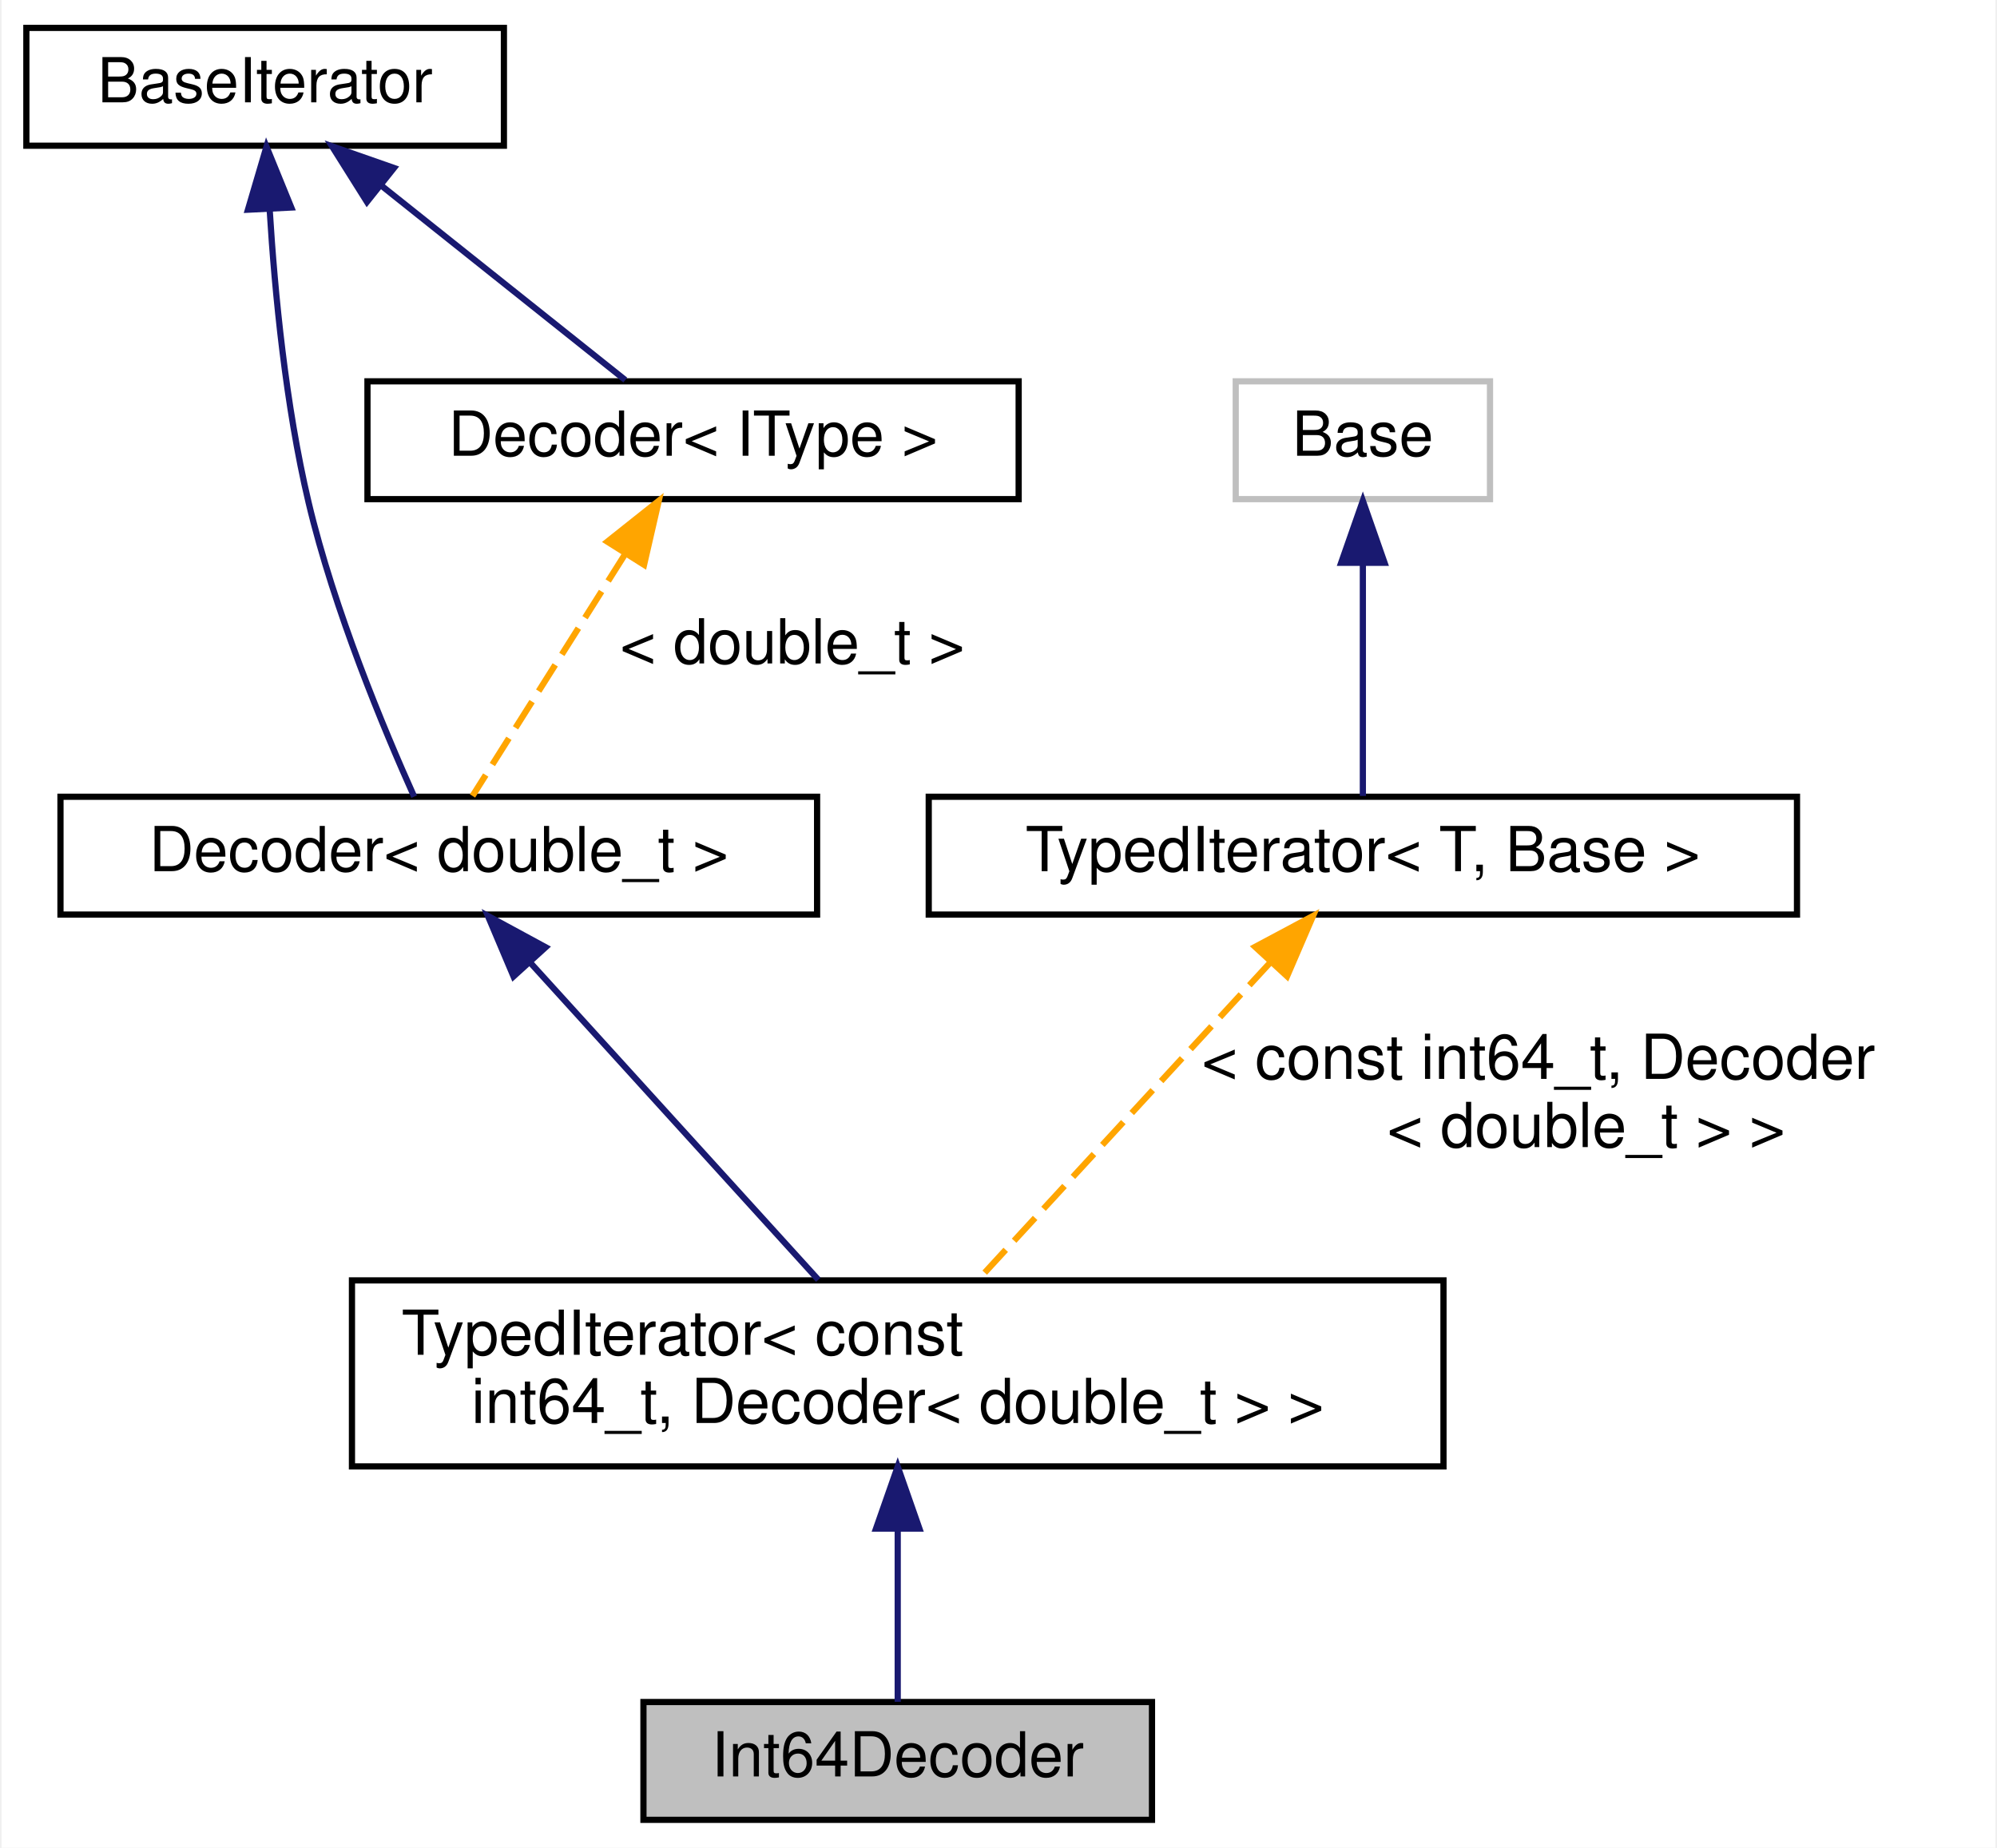
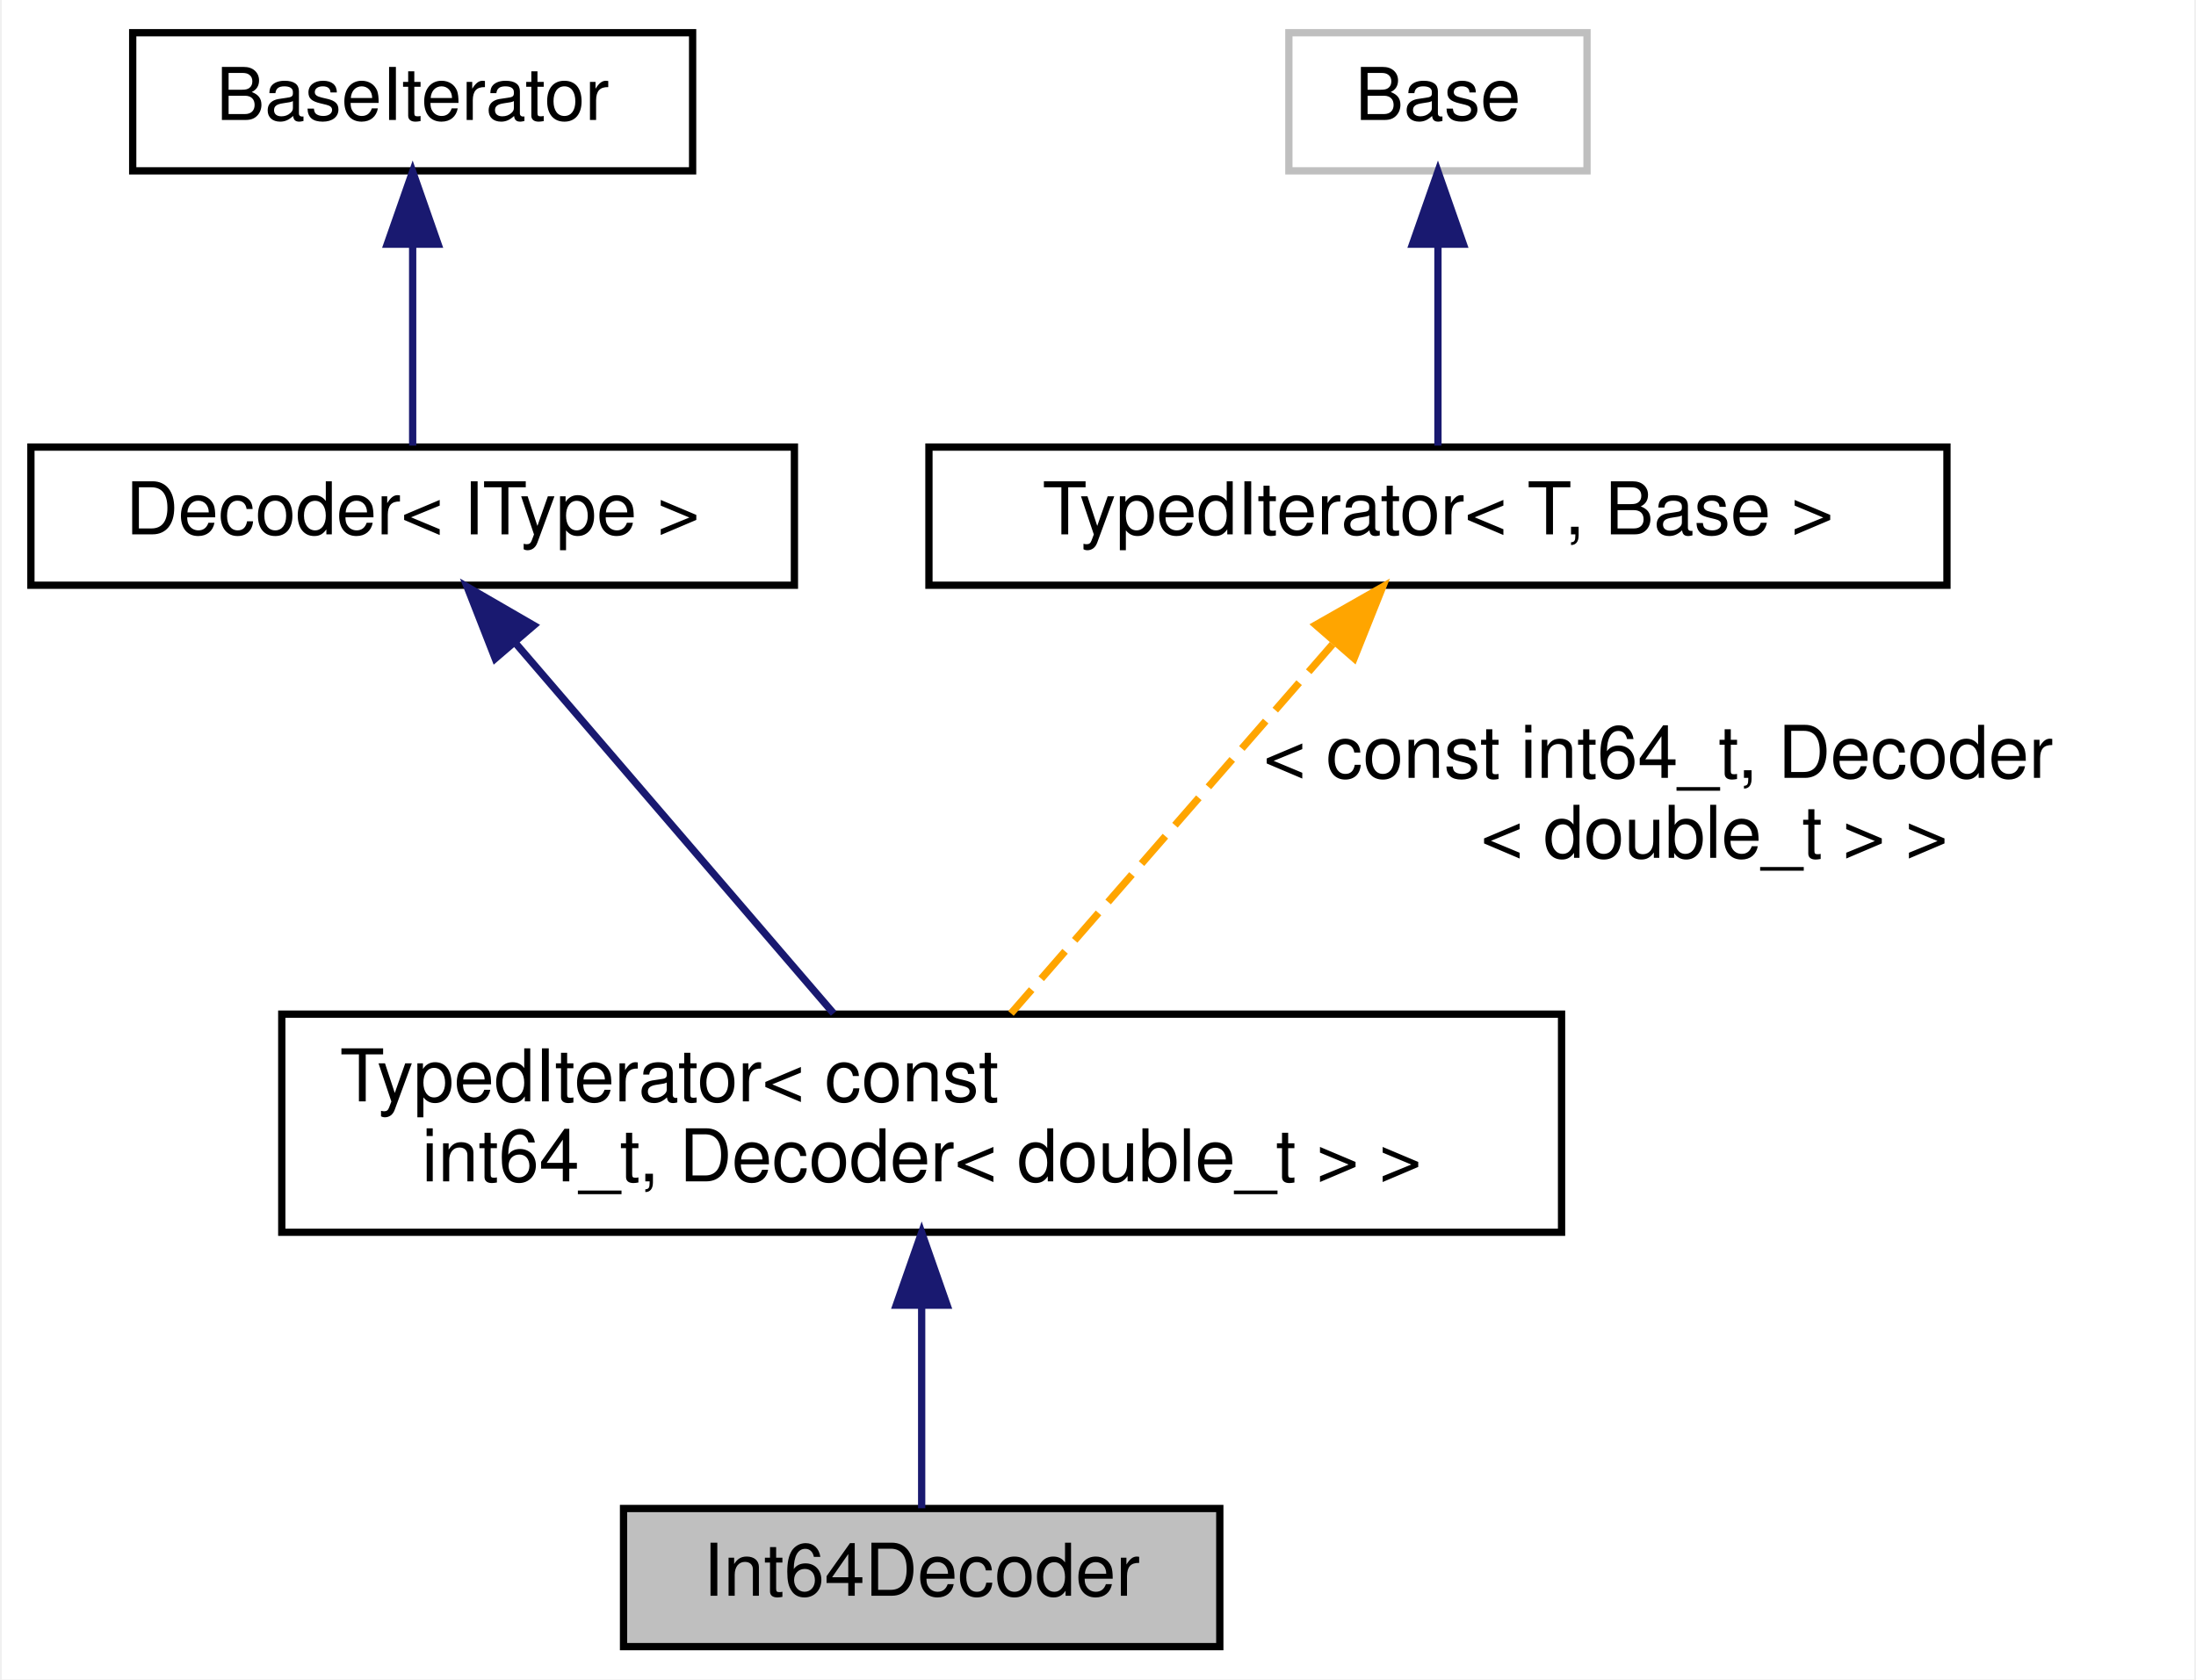
- <svg xmlns="http://www.w3.org/2000/svg" xmlns:xlink="http://www.w3.org/1999/xlink" width="322pt" height="298pt" viewBox="0.00 0.00 321.50 298.00">
-   <g id="graph0" class="graph" transform="scale(1 1) rotate(0) translate(4 294)">
-     <polygon fill="white" stroke="transparent" points="-4,4 -4,-294 317.5,-294 317.5,4 -4,4" />
+ <svg xmlns="http://www.w3.org/2000/svg" xmlns:xlink="http://www.w3.org/1999/xlink" width="302pt" height="231pt" viewBox="0.00 0.00 301.50 231.00">
+   <g id="graph0" class="graph" transform="scale(1 1) rotate(0) translate(4 227)">
+     <polygon fill="white" stroke="transparent" points="-4,4 -4,-227 297.5,-227 297.5,4 -4,4" />
    <g id="node1" class="node">
      <g id="a_node1">
        <a xlink:title=" ">
-           <polygon fill="#bfbfbf" stroke="black" points="99.5,-0.5 99.5,-19.5 181.5,-19.5 181.5,-0.5 99.5,-0.5" />
-           <text text-anchor="middle" x="140.5" y="-7.5" font-family="Helvetica,sans-Serif" font-size="10.00">Int64Decoder</text>
+           <polygon fill="#bfbfbf" stroke="black" points="81.5,-0.5 81.5,-19.5 163.5,-19.5 163.5,-0.5 81.5,-0.5" />
+           <text text-anchor="middle" x="122.5" y="-7.5" font-family="Helvetica,sans-Serif" font-size="10.00">Int64Decoder</text>
        </a>
      </g>
    </g>
    <g id="node2" class="node">
      <g id="a_node2">
        <a xlink:href="classarmnn_1_1_typed_iterator.html" target="_top" xlink:title=" ">
-           <polygon fill="white" stroke="black" points="52.5,-57.5 52.5,-87.5 228.5,-87.5 228.5,-57.5 52.5,-57.5" />
-           <text text-anchor="start" x="60.5" y="-75.5" font-family="Helvetica,sans-Serif" font-size="10.00">TypedIterator&lt; const</text>
-           <text text-anchor="middle" x="140.5" y="-64.5" font-family="Helvetica,sans-Serif" font-size="10.00"> int64_t, Decoder&lt; double_t &gt; &gt;</text>
+           <polygon fill="white" stroke="black" points="34.5,-57.5 34.5,-87.5 210.5,-87.5 210.5,-57.5 34.5,-57.5" />
+           <text text-anchor="start" x="42.5" y="-75.5" font-family="Helvetica,sans-Serif" font-size="10.00">TypedIterator&lt; const</text>
+           <text text-anchor="middle" x="122.5" y="-64.5" font-family="Helvetica,sans-Serif" font-size="10.00"> int64_t, Decoder&lt; double_t &gt; &gt;</text>
        </a>
      </g>
    </g>
    <g id="edge1" class="edge">
-       <path fill="none" stroke="midnightblue" d="M140.5,-47.35C140.5,-37.51 140.5,-26.78 140.5,-19.54" />
-       <polygon fill="midnightblue" stroke="midnightblue" points="137,-47.47 140.5,-57.47 144,-47.47 137,-47.47" />
+       <path fill="none" stroke="midnightblue" d="M122.5,-47.35C122.5,-37.51 122.5,-26.78 122.5,-19.54" />
+       <polygon fill="midnightblue" stroke="midnightblue" points="119,-47.47 122.5,-57.47 126,-47.47 119,-47.47" />
    </g>
    <g id="node3" class="node">
      <g id="a_node3">
        <a xlink:href="classarmnn_1_1_decoder.html" target="_top" xlink:title=" ">
-           <polygon fill="white" stroke="black" points="5.5,-146.5 5.5,-165.5 127.5,-165.5 127.5,-146.5 5.5,-146.5" />
-           <text text-anchor="middle" x="66.5" y="-153.5" font-family="Helvetica,sans-Serif" font-size="10.00">Decoder&lt; double_t &gt;</text>
+           <polygon fill="white" stroke="black" points="0,-146.5 0,-165.5 105,-165.5 105,-146.5 0,-146.5" />
+           <text text-anchor="middle" x="52.5" y="-153.5" font-family="Helvetica,sans-Serif" font-size="10.00">Decoder&lt; IType &gt;</text>
        </a>
      </g>
    </g>
    <g id="edge2" class="edge">
-       <path fill="none" stroke="midnightblue" d="M81.22,-138.78C94.8,-123.83 114.77,-101.84 127.7,-87.6" />
-       <polygon fill="midnightblue" stroke="midnightblue" points="78.55,-136.52 74.42,-146.28 83.73,-141.23 78.55,-136.52" />
+       <path fill="none" stroke="midnightblue" d="M66.79,-138.37C79.62,-123.42 98.27,-101.71 110.39,-87.6" />
+       <polygon fill="midnightblue" stroke="midnightblue" points="63.85,-136.41 59.99,-146.28 69.16,-140.97 63.85,-136.41" />
    </g>
    <g id="node4" class="node">
      <g id="a_node4">
        <a xlink:href="classarmnn_1_1_base_iterator.html" target="_top" xlink:title=" ">
-           <polygon fill="white" stroke="black" points="0,-270.5 0,-289.5 77,-289.5 77,-270.5 0,-270.5" />
-           <text text-anchor="middle" x="38.5" y="-277.5" font-family="Helvetica,sans-Serif" font-size="10.00">BaseIterator</text>
+           <polygon fill="white" stroke="black" points="14,-203.5 14,-222.5 91,-222.5 91,-203.5 14,-203.5" />
+           <text text-anchor="middle" x="52.5" y="-210.5" font-family="Helvetica,sans-Serif" font-size="10.00">BaseIterator</text>
        </a>
      </g>
    </g>
    <g id="edge3" class="edge">
-       <path fill="none" stroke="midnightblue" d="M39.24,-260.07C40.06,-246.76 41.81,-228.61 45.5,-213 49.61,-195.62 57.68,-176.32 62.53,-165.52" />
-       <polygon fill="midnightblue" stroke="midnightblue" points="35.73,-260.18 38.72,-270.34 42.72,-260.53 35.73,-260.18" />
+       <path fill="none" stroke="midnightblue" d="M52.5,-193.12C52.5,-183.82 52.5,-173.06 52.5,-165.71" />
+       <polygon fill="midnightblue" stroke="midnightblue" points="49,-193.41 52.5,-203.41 56,-193.41 49,-193.41" />
    </g>
    <g id="node5" class="node">
      <g id="a_node5">
-         <a xlink:href="classarmnn_1_1_decoder.html" target="_top" xlink:title=" ">
-           <polygon fill="white" stroke="black" points="55,-213.5 55,-232.5 160,-232.5 160,-213.5 55,-213.5" />
-           <text text-anchor="middle" x="107.5" y="-220.5" font-family="Helvetica,sans-Serif" font-size="10.00">Decoder&lt; IType &gt;</text>
+         <a xlink:href="classarmnn_1_1_typed_iterator.html" target="_top" xlink:title=" ">
+           <polygon fill="white" stroke="black" points="123.5,-146.5 123.5,-165.5 263.5,-165.5 263.5,-146.5 123.5,-146.5" />
+           <text text-anchor="middle" x="193.5" y="-153.5" font-family="Helvetica,sans-Serif" font-size="10.00">TypedIterator&lt; T, Base &gt;</text>
+         </a>
+       </g>
+     </g>
+     <g id="edge4" class="edge">
+       <path fill="none" stroke="orange" stroke-dasharray="5,2" d="M179.01,-138.37C165.99,-123.42 147.08,-101.71 134.78,-87.6" />
+       <polygon fill="orange" stroke="orange" points="176.69,-141.04 185.9,-146.28 181.97,-136.44 176.69,-141.04" />
+       <text text-anchor="start" x="169.5" y="-120" font-family="Helvetica,sans-Serif" font-size="10.00"> &lt; const int64_t, Decoder</text>
+       <text text-anchor="middle" x="231.5" y="-109" font-family="Helvetica,sans-Serif" font-size="10.00">&lt; double_t &gt; &gt;</text>
+     </g>
+     <g id="node6" class="node">
+       <g id="a_node6">
+         <a xlink:title=" ">
+           <polygon fill="white" stroke="#bfbfbf" points="173,-203.5 173,-222.5 214,-222.5 214,-203.5 173,-203.5" />
+           <text text-anchor="middle" x="193.5" y="-210.5" font-family="Helvetica,sans-Serif" font-size="10.00">Base</text>
        </a>
      </g>
    </g>
    <g id="edge5" class="edge">
-       <path fill="none" stroke="midnightblue" d="M57.32,-264C69.91,-253.96 86.04,-241.1 96.57,-232.71" />
-       <polygon fill="midnightblue" stroke="midnightblue" points="54.92,-261.44 49.28,-270.41 59.28,-266.91 54.92,-261.44" />
-     </g>
-     <g id="edge4" class="edge">
-       <path fill="none" stroke="orange" stroke-dasharray="5,2" d="M96.48,-204.53C88.55,-191.95 78.17,-175.51 71.94,-165.63" />
-       <polygon fill="orange" stroke="orange" points="93.68,-206.64 101.97,-213.23 99.6,-202.91 93.68,-206.64" />
-       <text text-anchor="middle" x="123.5" y="-187" font-family="Helvetica,sans-Serif" font-size="10.00"> &lt; double_t &gt;</text>
-     </g>
-     <g id="node6" class="node">
-       <g id="a_node6">
-         <a xlink:href="classarmnn_1_1_typed_iterator.html" target="_top" xlink:title=" ">
-           <polygon fill="white" stroke="black" points="145.5,-146.5 145.5,-165.5 285.5,-165.5 285.5,-146.5 145.5,-146.5" />
-           <text text-anchor="middle" x="215.5" y="-153.5" font-family="Helvetica,sans-Serif" font-size="10.00">TypedIterator&lt; T, Base &gt;</text>
-         </a>
-       </g>
-     </g>
-     <g id="edge6" class="edge">
-       <path fill="none" stroke="orange" stroke-dasharray="5,2" d="M200.58,-138.78C186.81,-123.83 166.58,-101.84 153.47,-87.6" />
-       <polygon fill="orange" stroke="orange" points="198.13,-141.29 207.47,-146.28 203.28,-136.55 198.13,-141.29" />
-       <text text-anchor="start" x="189.5" y="-120" font-family="Helvetica,sans-Serif" font-size="10.00"> &lt; const int64_t, Decoder</text>
-       <text text-anchor="middle" x="251.5" y="-109" font-family="Helvetica,sans-Serif" font-size="10.00">&lt; double_t &gt; &gt;</text>
-     </g>
-     <g id="node7" class="node">
-       <g id="a_node7">
-         <a xlink:title=" ">
-           <polygon fill="white" stroke="#bfbfbf" points="195,-213.5 195,-232.5 236,-232.5 236,-213.5 195,-213.5" />
-           <text text-anchor="middle" x="215.5" y="-220.5" font-family="Helvetica,sans-Serif" font-size="10.00">Base</text>
-         </a>
-       </g>
-     </g>
-     <g id="edge7" class="edge">
-       <path fill="none" stroke="midnightblue" d="M215.5,-203.04C215.5,-190.67 215.5,-175.12 215.5,-165.63" />
-       <polygon fill="midnightblue" stroke="midnightblue" points="212,-203.23 215.5,-213.23 219,-203.23 212,-203.23" />
+       <path fill="none" stroke="midnightblue" d="M193.5,-193.12C193.5,-183.82 193.5,-173.06 193.5,-165.71" />
+       <polygon fill="midnightblue" stroke="midnightblue" points="190,-193.41 193.5,-203.41 197,-193.41 190,-193.41" />
    </g>
  </g>
</svg>
